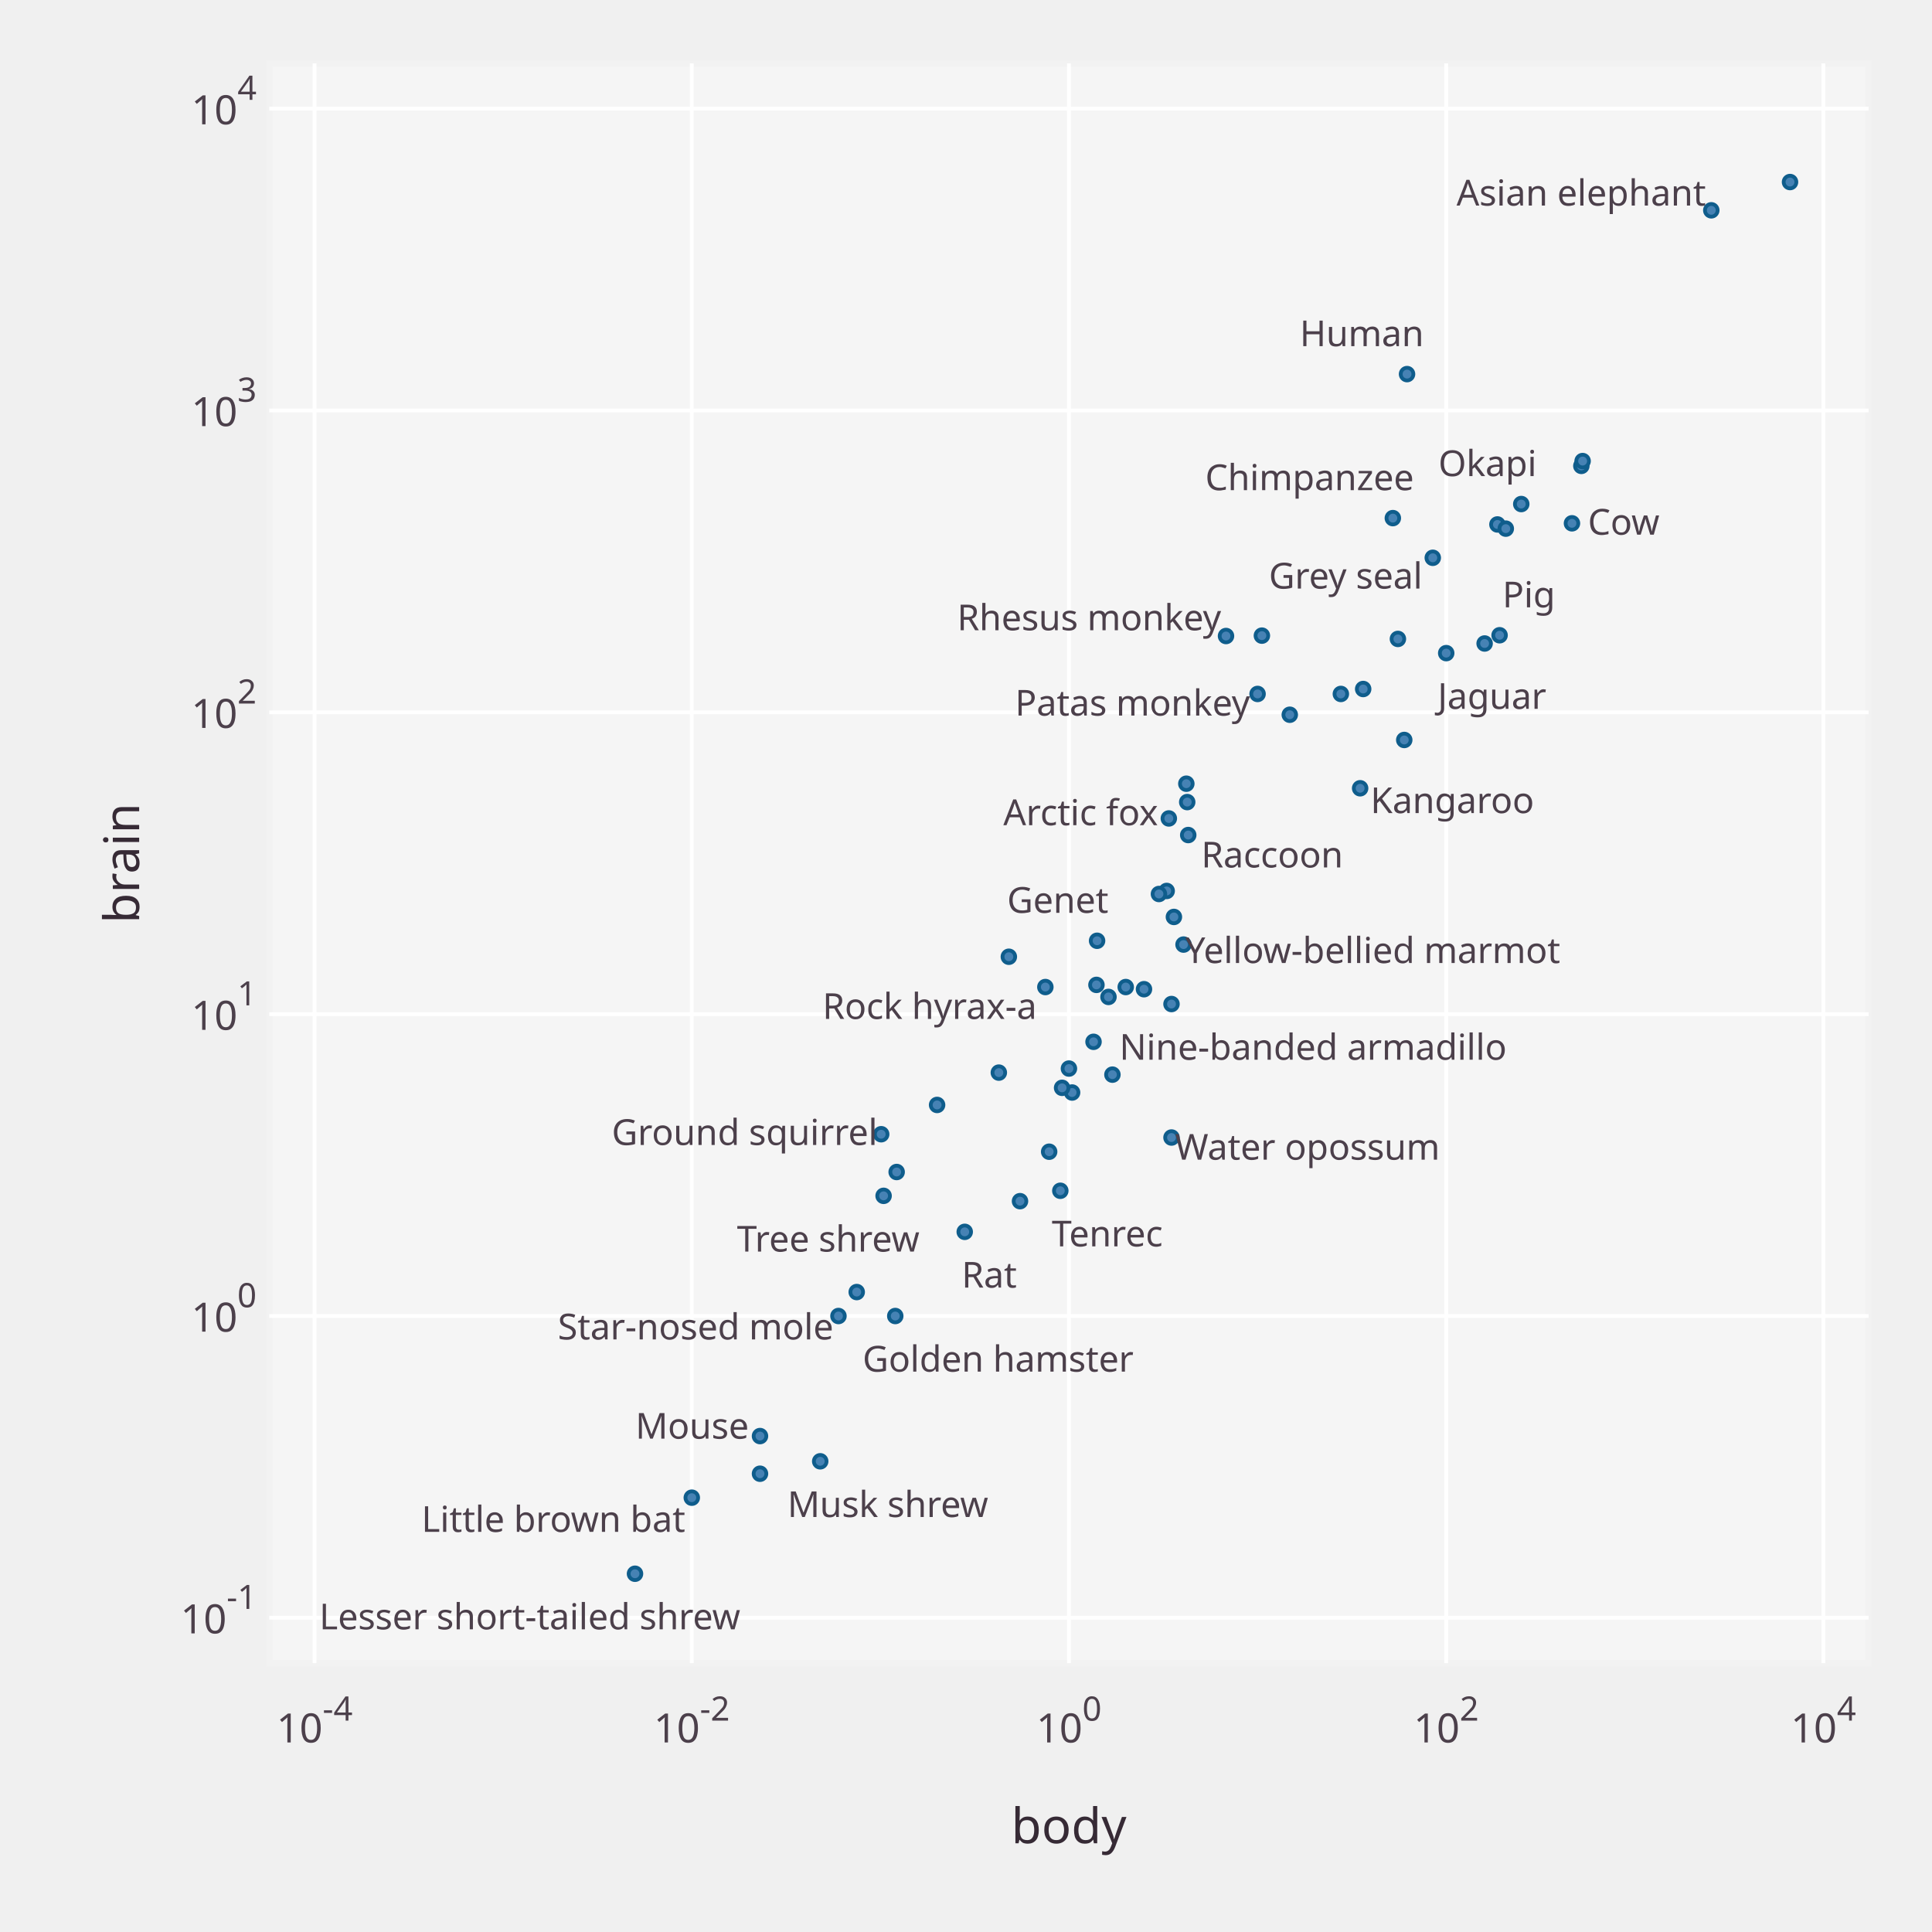
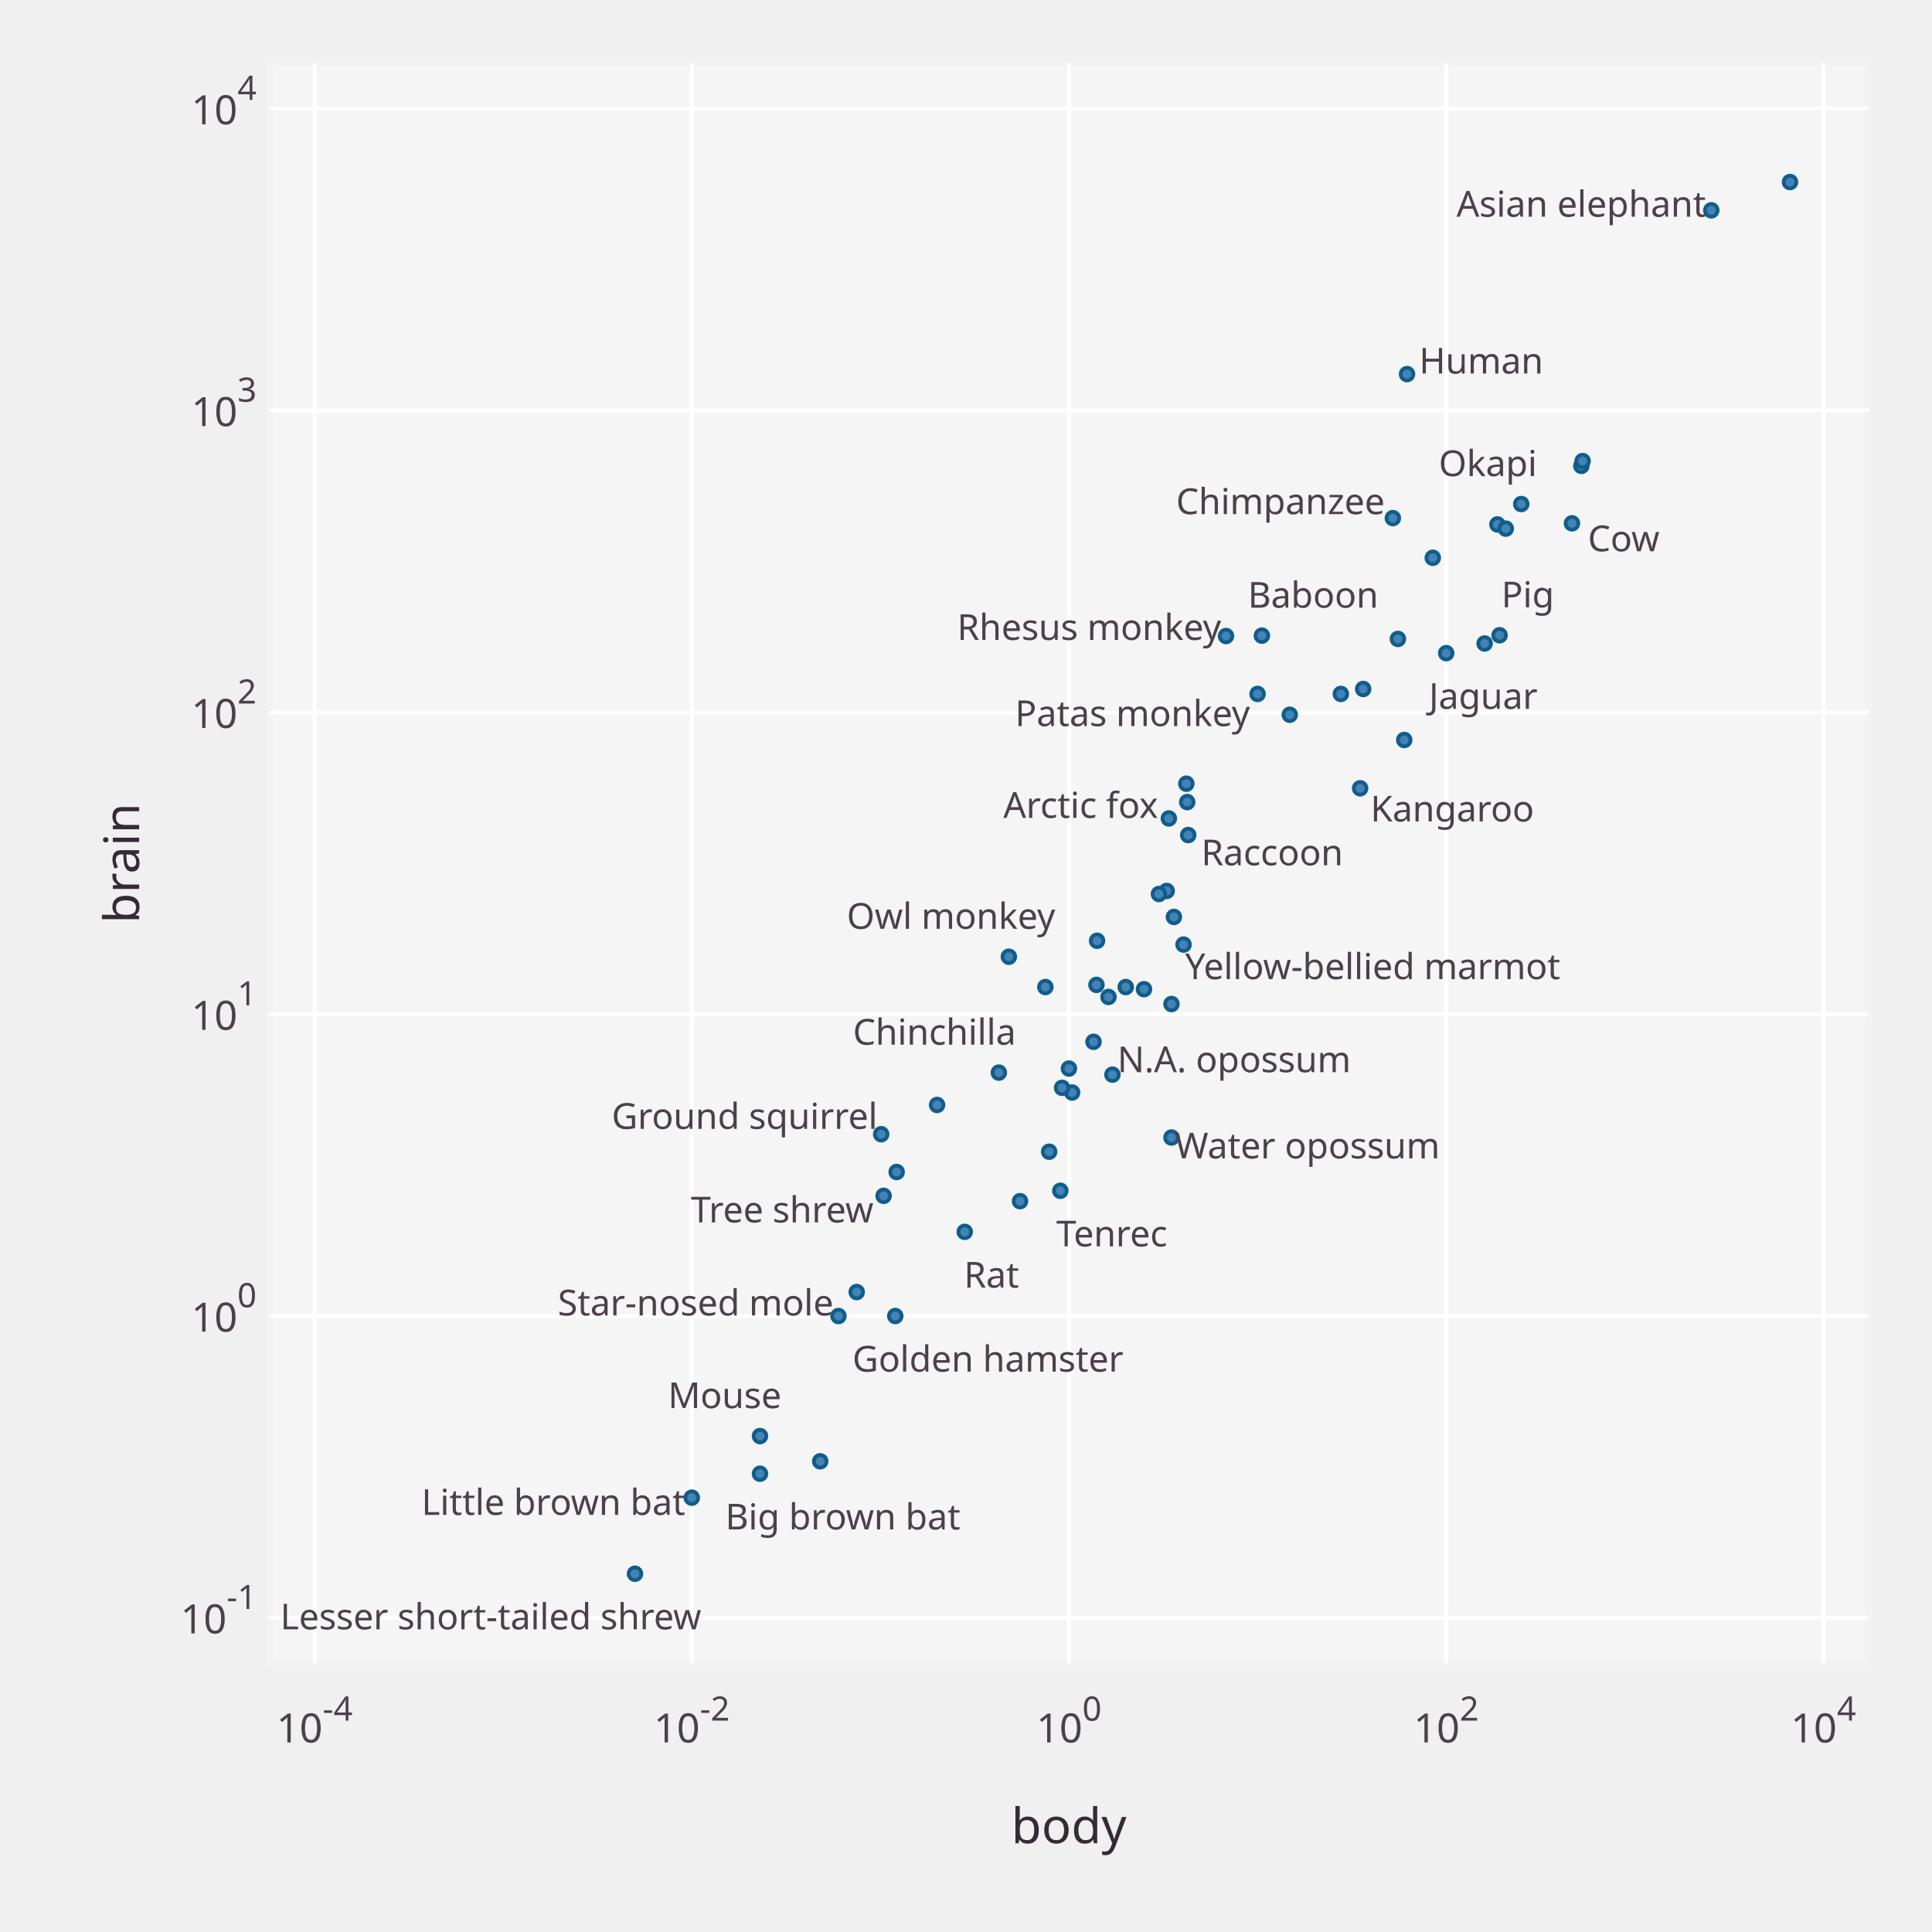
<svg xmlns="http://www.w3.org/2000/svg" version="1.1" width="152.4mm" height="152.4mm" viewBox="0 0 152.4 152.4" style="stroke:black;fill:black" stroke-width="0.5">
  <g fill="#F5F5F5" stroke="#F2F2F2">
    <path d="M 21.24 5 L 147.4 5 147.4 131.19 21.24 131.19 z" />
    <g stroke="#FFFFFF" stroke-width="0.3">
      <path d="M54.57,5 L 54.57 131.19" />
      <path d="M143.83,5 L 143.83 131.19" />
      <path d="M84.32,5 L 84.32 131.19" />
      <path d="M114.08,5 L 114.08 131.19" />
      <path d="M24.81,5 L 24.81 131.19" />
    </g>
    <g stroke="#FFFFFF" stroke-width="0.3">
      <path d="M21.24,32.38 L 147.4 32.38" />
      <path d="M21.24,127.61 L 147.4 127.61" />
      <path d="M21.24,103.81 L 147.4 103.81" />
      <path d="M21.24,8.57 L 147.4 8.57" />
      <path d="M21.24,56.19 L 147.4 56.19" />
      <path d="M21.24,80 L 147.4 80" />
    </g>
  </g>
  <g stroke="none" stroke-width="0.3">
-     <g fill="#4682B4" class="color_group_RGB(0.27450980392156865,0.5098039215686274,0.7058823529411765)" stroke="#0F5D8C">
+     <g fill="#4682B4" stroke="#0F5D8C" class="color_group_RGB(0.27450980392156865,0.5098039215686274,0.7058823529411765)">
      <circle cx="92.2" cy="64.56" r="0.5" />
      <circle cx="79.58" cy="75.47" r="0.5" />
      <circle cx="86.26" cy="82.18" r="0.5" />
      <circle cx="124" cy="41.28" r="0.5" />
      <circle cx="107.53" cy="54.35" r="0.5" />
      <circle cx="105.77" cy="54.74" r="0.5" />
      <circle cx="101.74" cy="56.38" r="0.5" />
      <circle cx="84.57" cy="86.18" r="0.5" />
      <circle cx="93.58" cy="61.82" r="0.5" />
      <circle cx="78.79" cy="84.61" r="0.5" />
      <circle cx="69.51" cy="89.47" r="0.5" />
      <circle cx="83.78" cy="85.81" r="0.5" />
      <circle cx="84.32" cy="84.29" r="0.5" />
      <circle cx="50.09" cy="124.14" r="0.5" />
      <circle cx="66.14" cy="103.81" r="0.5" />
      <circle cx="92.41" cy="79.2" r="0.5" />
      <circle cx="88.8" cy="77.86" r="0.5" />
      <circle cx="87.75" cy="84.77" r="0.5" />
      <circle cx="134.99" cy="16.59" r="0.5" />
      <circle cx="59.95" cy="116.25" r="0.5" />
      <circle cx="118.12" cy="41.37" r="0.5" />
      <circle cx="124.74" cy="36.75" r="0.5" />
      <circle cx="82.76" cy="90.85" r="0.5" />
      <circle cx="99.2" cy="54.74" r="0.5" />
      <circle cx="92.03" cy="70.28" r="0.5" />
      <circle cx="73.92" cy="87.16" r="0.5" />
      <circle cx="86.54" cy="74.21" r="0.5" />
      <circle cx="124.84" cy="36.37" r="0.5" />
      <circle cx="118.78" cy="41.7" r="0.5" />
      <circle cx="113.02" cy="44" r="0.5" />
      <circle cx="82.46" cy="77.86" r="0.5" />
      <circle cx="110.99" cy="29.51" r="0.5" />
      <circle cx="141.2" cy="14.36" r="0.5" />
      <circle cx="92.41" cy="89.73" r="0.5" />
      <circle cx="96.71" cy="50.17" r="0.5" />
      <circle cx="107.29" cy="62.18" r="0.5" />
      <circle cx="93.36" cy="74.51" r="0.5" />
      <circle cx="70.62" cy="103.81" r="0.5" />
      <circle cx="59.95" cy="113.28" r="0.5" />
      <circle cx="54.57" cy="118.14" r="0.5" />
      <circle cx="86.49" cy="77.69" r="0.5" />
      <circle cx="120" cy="39.76" r="0.5" />
      <circle cx="90.24" cy="78.03" r="0.5" />
      <circle cx="110.27" cy="50.4" r="0.5" />
      <circle cx="114.08" cy="51.52" r="0.5" />
      <circle cx="109.87" cy="40.87" r="0.5" />
      <circle cx="99.54" cy="50.14" r="0.5" />
      <circle cx="80.46" cy="94.75" r="0.5" />
      <circle cx="110.77" cy="58.37" r="0.5" />
      <circle cx="92.6" cy="72.33" r="0.5" />
      <circle cx="93.73" cy="65.87" r="0.5" />
      <circle cx="76.1" cy="97.17" r="0.5" />
      <circle cx="67.58" cy="101.92" r="0.5" />
      <circle cx="70.73" cy="92.45" r="0.5" />
      <circle cx="64.7" cy="115.27" r="0.5" />
      <circle cx="118.29" cy="50.11" r="0.5" />
      <circle cx="91.42" cy="70.52" r="0.5" />
      <circle cx="117.11" cy="50.76" r="0.5" />
      <circle cx="83.64" cy="93.93" r="0.5" />
      <circle cx="87.44" cy="78.64" r="0.5" />
      <circle cx="69.7" cy="94.33" r="0.5" />
      <circle cx="93.65" cy="63.27" r="0.5" />
    </g>
  </g>
-   <g fill="#4C404B" stroke="none" font-family="Source Sans Pro" font-size="2.82">
-     <text x="65.33" y="97.63" text-anchor="middle" style="dominant-baseline:central">Tree shrew</text>
-     <text x="87.34" y="97.22" text-anchor="middle" style="dominant-baseline:central">Tenrec</text>
-     <text x="120.59" y="46.81" text-anchor="middle" style="dominant-baseline:central">Pig</text>
-     <text x="70.03" y="118.57" text-anchor="middle" style="dominant-baseline:central">Musk shrew</text>
-     <text x="78.03" y="100.47" text-anchor="middle" style="dominant-baseline:central">Rat</text>
-     <text x="100.35" y="67.33" text-anchor="middle" style="dominant-baseline:central">Raccoon</text>
-     <text x="103.3" y="37.57" text-anchor="middle" style="dominant-baseline:central">Chimpanzee</text>
-     <text x="117.69" y="54.82" text-anchor="middle" style="dominant-baseline:central">Jaguar</text>
-     <text x="117.34" y="36.46" text-anchor="middle" style="dominant-baseline:central">Okapi</text>
-     <text x="43.65" y="119.74" text-anchor="middle" style="dominant-baseline:central">Little brown bat</text>
-     <text x="54.59" y="112.39" text-anchor="middle" style="dominant-baseline:central">Mouse</text>
-     <text x="78.73" y="107.1" text-anchor="middle" style="dominant-baseline:central">Golden hamster</text>
-     <text x="108.28" y="74.87" text-anchor="middle" style="dominant-baseline:central">Yellow-bellied marmot</text>
-     <text x="114.55" y="63.04" text-anchor="middle" style="dominant-baseline:central">Kangaroo</text>
-     <text x="85.91" y="48.62" text-anchor="middle" style="dominant-baseline:central">Rhesus monkey</text>
-     <text x="103.13" y="90.38" text-anchor="middle" style="dominant-baseline:central">Water opossum</text>
-     <text x="107.42" y="26.21" text-anchor="middle" style="dominant-baseline:central">Human</text>
-     <text x="73.33" y="79.28" text-anchor="middle" style="dominant-baseline:central">Rock hyrax-a</text>
-     <text x="106.15" y="45.33" text-anchor="middle" style="dominant-baseline:central">Grey seal</text>
-     <text x="83.44" y="70.91" text-anchor="middle" style="dominant-baseline:central">Genet</text>
-     <text x="89.33" y="55.35" text-anchor="middle" style="dominant-baseline:central">Patas monkey</text>
-     <text x="124.73" y="15.12" text-anchor="middle" style="dominant-baseline:central">Asian elephant</text>
-     <text x="103.57" y="82.5" text-anchor="middle" style="dominant-baseline:central">Nine-banded armadillo</text>
-     <text x="54.87" y="104.56" text-anchor="middle" style="dominant-baseline:central">Star-nosed mole</text>
-     <text x="41.79" y="127.43" text-anchor="middle" style="dominant-baseline:central">Lesser short-tailed shrew</text>
-     <text x="58.74" y="89.22" text-anchor="middle" style="dominant-baseline:central">Ground squirrel</text>
-     <text x="128.08" y="41.08" text-anchor="middle" style="dominant-baseline:central">Cow</text>
-     <text x="85.25" y="64" text-anchor="middle" style="dominant-baseline:central">Arctic fox</text>
+   <g fill="#4C404B" stroke="none" font-size="2.82" font-family="Source Sans Pro">
+     <text x="61.7" y="95.33" text-anchor="middle" style="dominant-baseline:central">Tree shrew</text>
+     <text x="87.7" y="97.22" text-anchor="middle" style="dominant-baseline:central">Tenrec</text>
+     <text x="120.51" y="46.81" text-anchor="middle" style="dominant-baseline:central">Pig</text>
+     <text x="78.21" y="100.47" text-anchor="middle" style="dominant-baseline:central">Rat</text>
+     <text x="100.35" y="67.16" text-anchor="middle" style="dominant-baseline:central">Raccoon</text>
+     <text x="103.58" y="46.84" text-anchor="middle" style="dominant-baseline:central">Baboon</text>
+     <text x="101" y="39.46" text-anchor="middle" style="dominant-baseline:central">Chimpanzee</text>
+     <text x="117" y="54.82" text-anchor="middle" style="dominant-baseline:central">Jaguar</text>
+     <text x="117.37" y="36.46" text-anchor="middle" style="dominant-baseline:central">Okapi</text>
+     <text x="43.65" y="118.4" text-anchor="middle" style="dominant-baseline:central">Little brown bat</text>
+     <text x="57.16" y="109.98" text-anchor="middle" style="dominant-baseline:central">Mouse</text>
+     <text x="77.93" y="107.1" text-anchor="middle" style="dominant-baseline:central">Golden hamster</text>
+     <text x="108.28" y="76.14" text-anchor="middle" style="dominant-baseline:central">Yellow-bellied marmot</text>
+     <text x="114.55" y="63.7" text-anchor="middle" style="dominant-baseline:central">Kangaroo</text>
+     <text x="85.91" y="49.38" text-anchor="middle" style="dominant-baseline:central">Rhesus monkey</text>
+     <text x="103.13" y="90.28" text-anchor="middle" style="dominant-baseline:central">Water opossum</text>
+     <text x="116.84" y="28.37" text-anchor="middle" style="dominant-baseline:central">Human</text>
+     <text x="89.33" y="56.18" text-anchor="middle" style="dominant-baseline:central">Patas monkey</text>
+     <text x="66.48" y="119.55" text-anchor="middle" style="dominant-baseline:central">Big brown bat</text>
+     <text x="124.73" y="16" text-anchor="middle" style="dominant-baseline:central">Asian elephant</text>
+     <text x="97.34" y="83.48" text-anchor="middle" style="dominant-baseline:central">N.A. opossum</text>
+     <text x="54.87" y="102.67" text-anchor="middle" style="dominant-baseline:central">Star-nosed mole</text>
+     <text x="38.71" y="127.43" text-anchor="middle" style="dominant-baseline:central">Lesser short-tailed shrew</text>
+     <text x="58.74" y="87.95" text-anchor="middle" style="dominant-baseline:central">Ground squirrel</text>
+     <text x="73.71" y="81.31" text-anchor="middle" style="dominant-baseline:central">Chinchilla</text>
+     <text x="128.08" y="42.39" text-anchor="middle" style="dominant-baseline:central">Cow</text>
+     <text x="75.02" y="72.17" text-anchor="middle" style="dominant-baseline:central">Owl monkey</text>
+     <text x="85.25" y="63.42" text-anchor="middle" style="dominant-baseline:central">Arctic fox</text>
  </g>
-   <g fill="#4C404B" stroke="none" font-family="Source Sans Pro" font-size="3.18">
+   <g fill="#4C404B" stroke="none" font-size="3.18" font-family="Source Sans Pro">
    <text x="54.57" y="137.45" text-anchor="middle">10<tspan baseline-shift="1.723" font-size="83.333%">-2</tspan>
    </text>
    <text x="143.83" y="137.45" text-anchor="middle">10<tspan baseline-shift="1.723" font-size="83.333%">4</tspan>
    </text>
    <text x="84.32" y="137.45" text-anchor="middle">10<tspan baseline-shift="1.723" font-size="83.333%">0</tspan>
    </text>
    <text x="114.08" y="137.45" text-anchor="middle">10<tspan baseline-shift="1.723" font-size="83.333%">2</tspan>
    </text>
    <text x="24.81" y="137.45" text-anchor="middle">10<tspan baseline-shift="1.723" font-size="83.333%">-4</tspan>
    </text>
  </g>
-   <g fill="#362A35" stroke="none" font-family="Source Sans Pro" font-size="3.88">
+   <g fill="#362A35" stroke="none" font-size="3.88" font-family="Source Sans Pro">
    <text x="84.32" y="145.4" text-anchor="middle">body</text>
  </g>
-   <g fill="#362A35" stroke="none" font-family="Source Sans Pro" font-size="3.88">
+   <g fill="#362A35" stroke="none" font-size="3.88" font-family="Source Sans Pro">
    <text x="9.47" y="68.09" text-anchor="middle" style="dominant-baseline:central" transform="rotate(-90, 9.47, 68.09)">brain</text>
  </g>
-   <g fill="#4C404B" stroke="none" font-family="Source Sans Pro" font-size="3.18">
+   <g fill="#4C404B" stroke="none" font-size="3.18" font-family="Source Sans Pro">
    <text x="20.24" y="32.38" text-anchor="end" style="dominant-baseline:central">10<tspan baseline-shift="1.723" font-size="83.333%">3</tspan>
    </text>
    <text x="20.24" y="127.61" text-anchor="end" style="dominant-baseline:central">10<tspan baseline-shift="1.723" font-size="83.333%">-1</tspan>
    </text>
    <text x="20.24" y="103.81" text-anchor="end" style="dominant-baseline:central">10<tspan baseline-shift="1.723" font-size="83.333%">0</tspan>
    </text>
    <text x="20.24" y="8.57" text-anchor="end" style="dominant-baseline:central">10<tspan baseline-shift="1.723" font-size="83.333%">4</tspan>
    </text>
    <text x="20.24" y="56.19" text-anchor="end" style="dominant-baseline:central">10<tspan baseline-shift="1.723" font-size="83.333%">2</tspan>
    </text>
    <text x="20.24" y="80" text-anchor="end" style="dominant-baseline:central">10<tspan baseline-shift="1.723" font-size="83.333%">1</tspan>
    </text>
  </g>
</svg>
